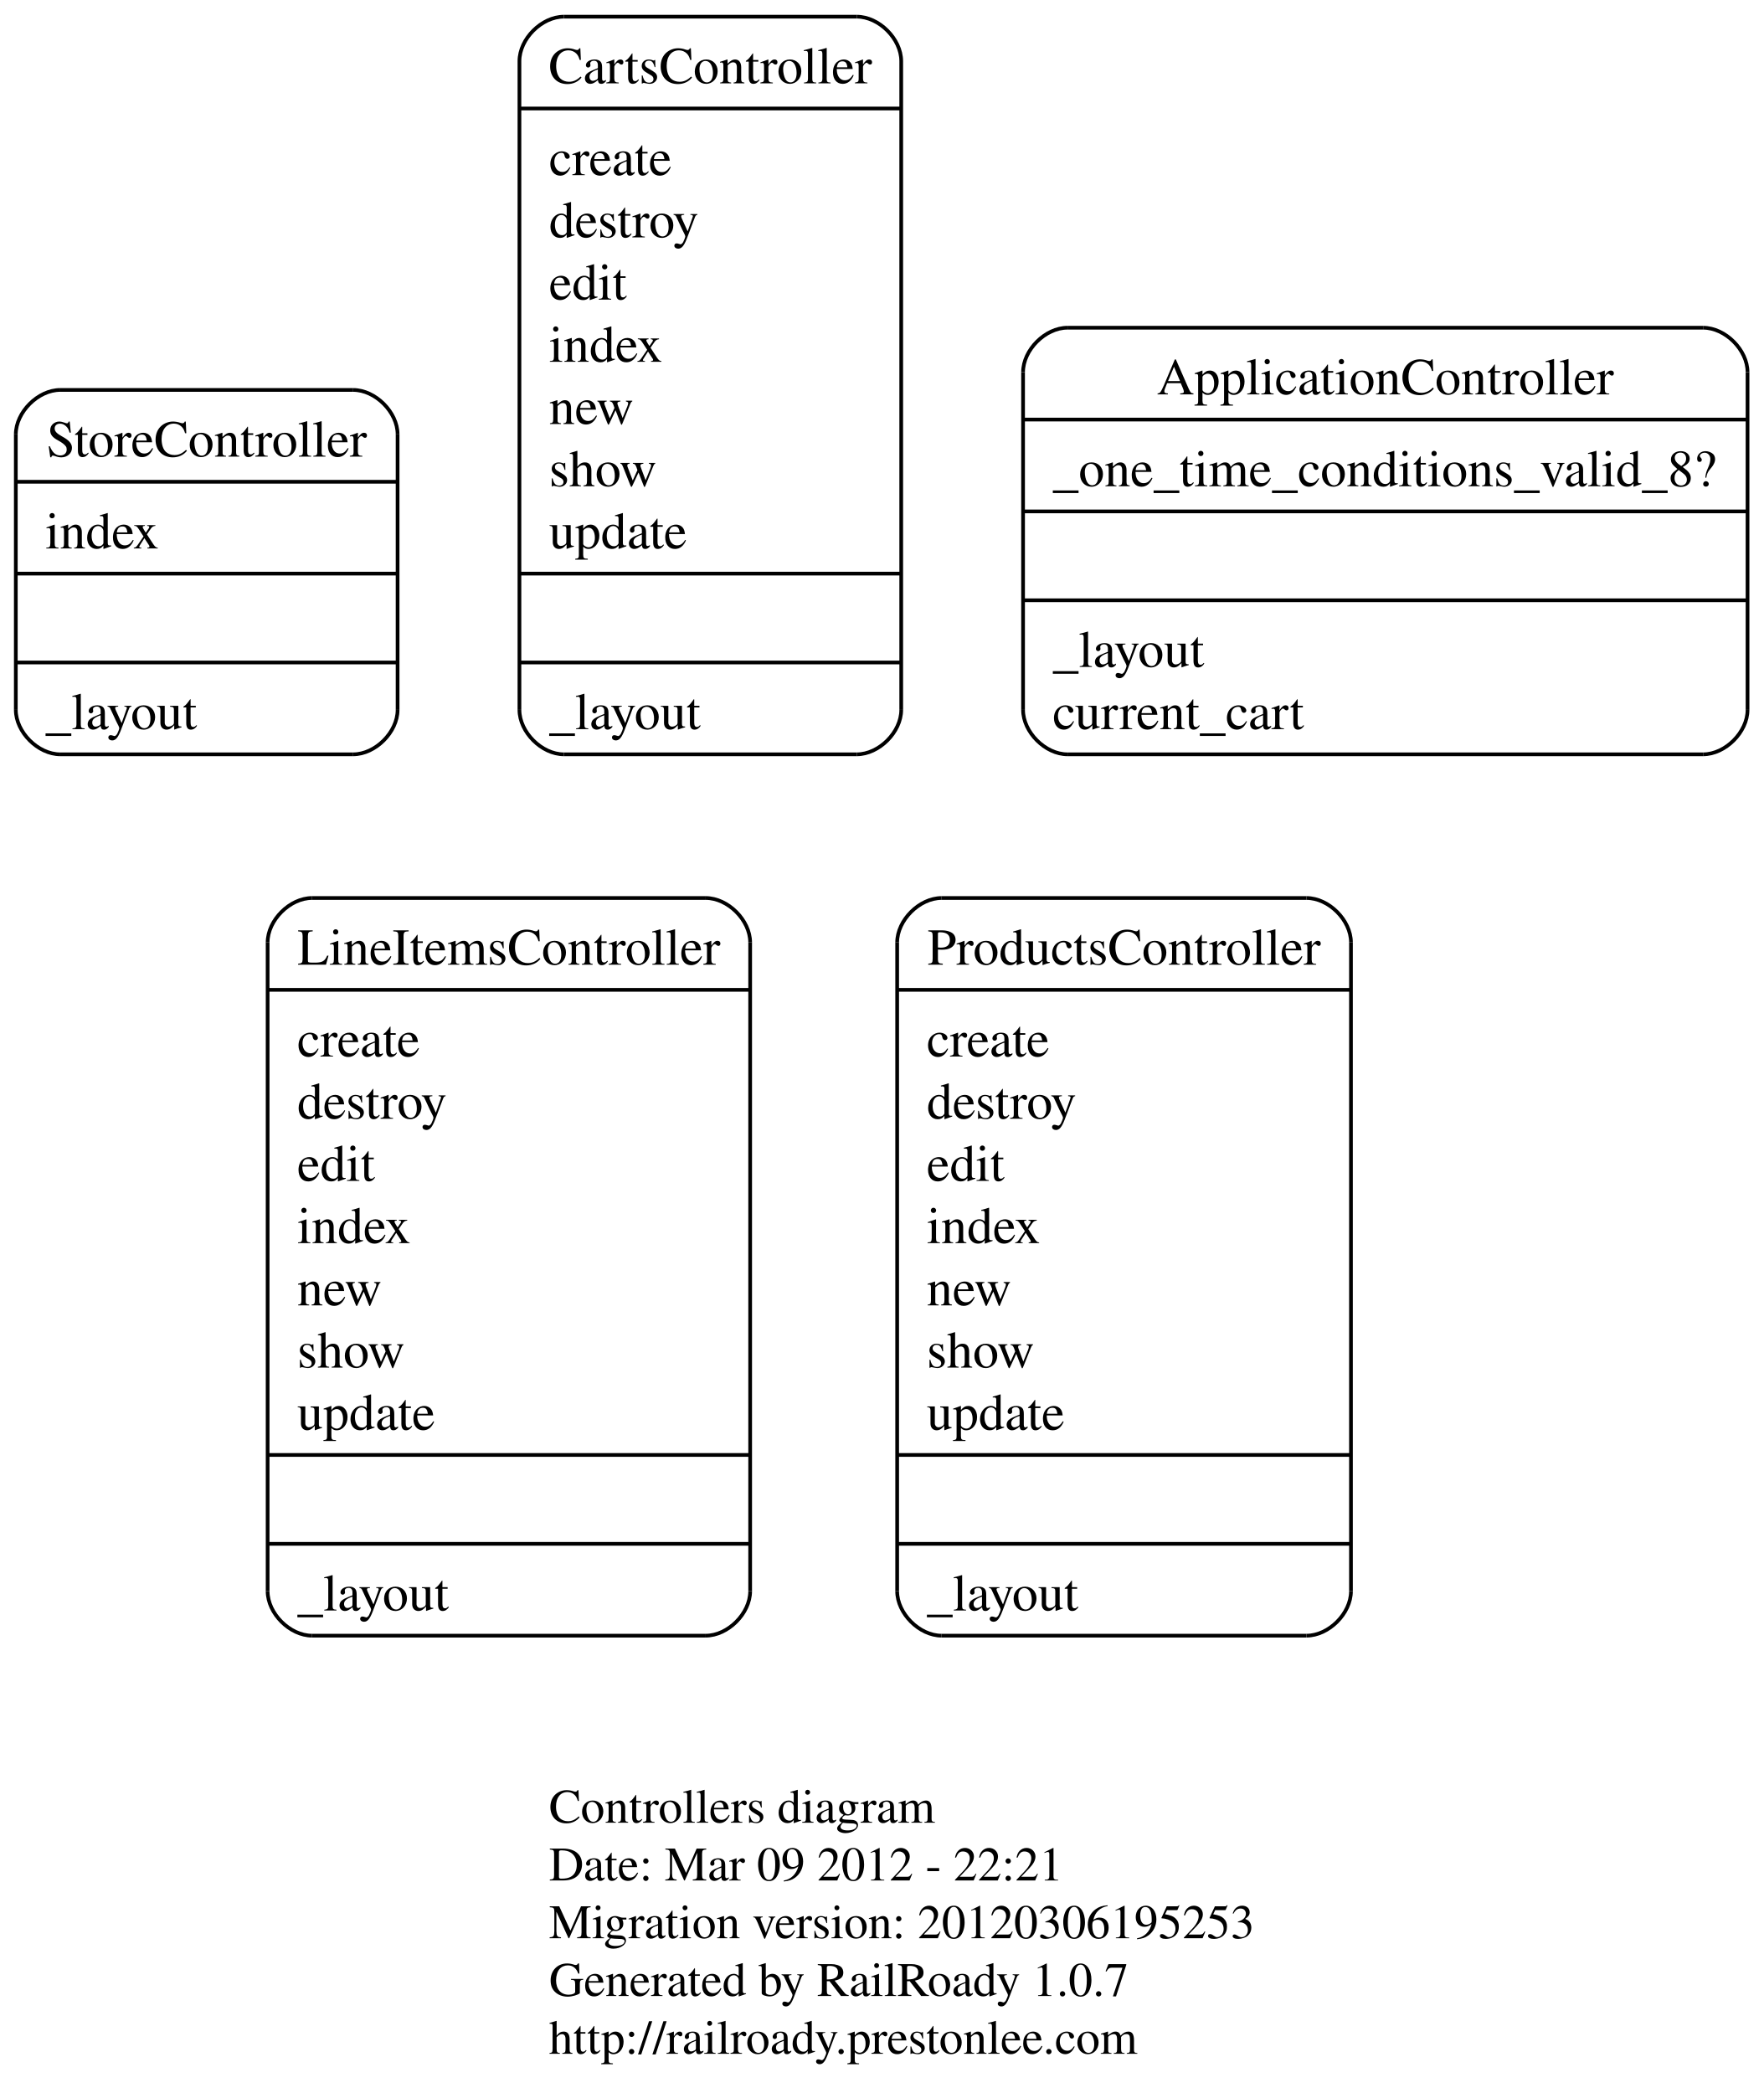
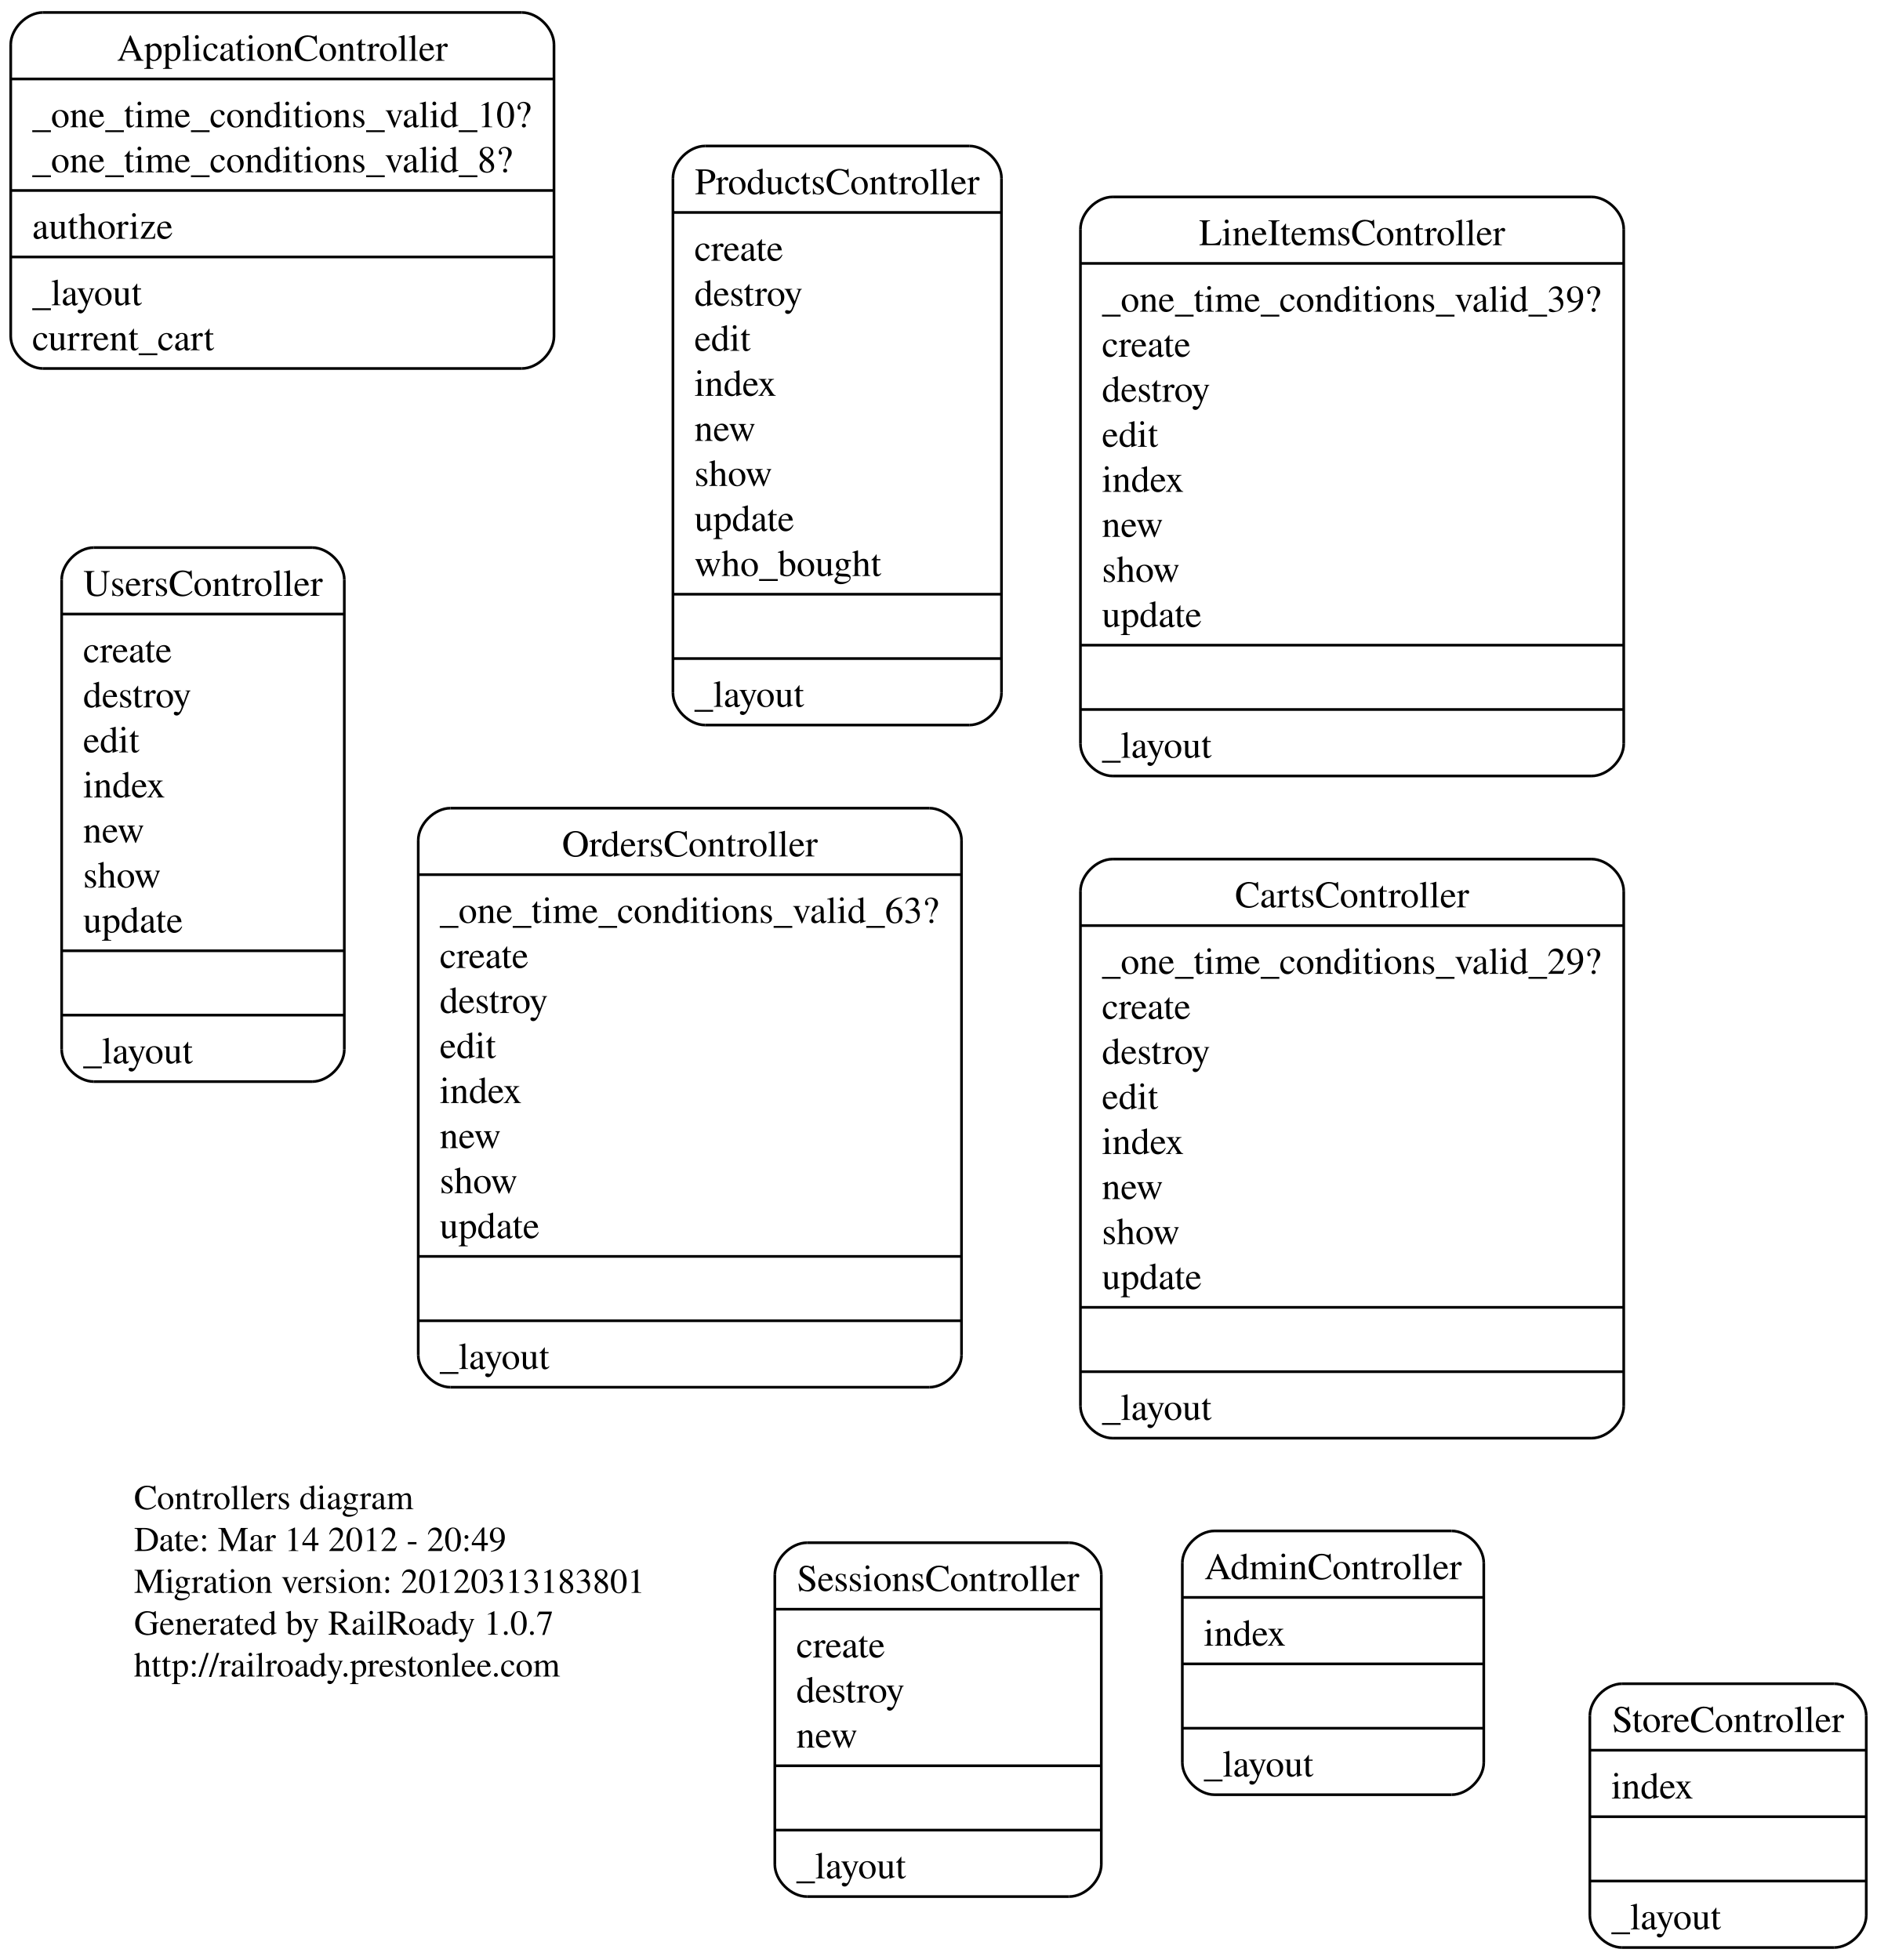
- <svg xmlns="http://www.w3.org/2000/svg" width="476pt" height="565pt" viewBox="0.00 0.00 475.63 565.20">
-   <g id="graph1" class="graph" transform="scale(1 1) rotate(0) translate(4 561.2)">
-     <polygon fill="white" stroke="white" points="-4,5 -4,-561.2 472.635,-561.2 472.635,5 -4,5" />
+ <svg xmlns="http://www.w3.org/2000/svg" width="700pt" height="731pt" viewBox="0.00 0.00 700.10 730.80">
+   <g id="graph1" class="graph" transform="scale(1 1) rotate(0) translate(4 726.8)">
+     <polygon fill="white" stroke="white" points="-4,5 -4,-726.8 697.097,-726.8 697.097,5 -4,5" />
    <g id="node1" class="node">
-       <text text-anchor="start" x="144" y="-69" font-family="Times,serif" font-size="13.00">Controllers diagram</text>
-       <text text-anchor="start" x="144" y="-53.4" font-family="Times,serif" font-size="13.00">Date: Mar 09 2012 - 22:21</text>
-       <text text-anchor="start" x="144" y="-37.8" font-family="Times,serif" font-size="13.00">Migration version: 20120306195253</text>
-       <text text-anchor="start" x="144" y="-22.2" font-family="Times,serif" font-size="13.00">Generated by RailRoady 1.0.7</text>
-       <text text-anchor="start" x="144" y="-6.6" font-family="Times,serif" font-size="13.00">http://railroady.prestonlee.com</text>
+       <text text-anchor="start" x="46" y="-164" font-family="Times,serif" font-size="13.00">Controllers diagram</text>
+       <text text-anchor="start" x="46" y="-148.4" font-family="Times,serif" font-size="13.00">Date: Mar 14 2012 - 20:49</text>
+       <text text-anchor="start" x="46" y="-132.8" font-family="Times,serif" font-size="13.00">Migration version: 20120313183801</text>
+       <text text-anchor="start" x="46" y="-117.2" font-family="Times,serif" font-size="13.00">Generated by RailRoady 1.0.7</text>
+       <text text-anchor="start" x="46" y="-101.6" font-family="Times,serif" font-size="13.00">http://railroady.prestonlee.com</text>
    </g>
    <g id="node2" class="node">
-       <polyline fill="none" stroke="black" points="284,-357.5 455.635,-357.5 " />
-       <path fill="none" stroke="black" d="M455.635,-357.5C461.635,-357.5 467.635,-363.5 467.635,-369.5" />
-       <polyline fill="none" stroke="black" points="467.635,-369.5 467.635,-460.7 " />
-       <path fill="none" stroke="black" d="M467.635,-460.7C467.635,-466.7 461.635,-472.7 455.635,-472.7" />
-       <polyline fill="none" stroke="black" points="455.635,-472.7 284,-472.7 " />
-       <path fill="none" stroke="black" d="M284,-472.7C278,-472.7 272,-466.7 272,-460.7" />
-       <polyline fill="none" stroke="black" points="272,-460.7 272,-369.5 " />
-       <path fill="none" stroke="black" d="M272,-369.5C272,-363.5 278,-357.5 284,-357.5" />
-       <text text-anchor="middle" x="369.817" y="-454.7" font-family="Times,serif" font-size="14.00">ApplicationController</text>
-       <polyline fill="none" stroke="black" points="272,-447.9 467.635,-447.9 " />
-       <text text-anchor="start" x="280" y="-429.9" font-family="Times,serif" font-size="14.00">_one_time_conditions_valid_8?</text>
-       <polyline fill="none" stroke="black" points="272,-423.1 467.635,-423.1 " />
-       <polyline fill="none" stroke="black" points="272,-399.1 467.635,-399.1 " />
-       <text text-anchor="start" x="280" y="-381.1" font-family="Times,serif" font-size="14.00">_layout</text>
-       <text text-anchor="start" x="280" y="-364.3" font-family="Times,serif" font-size="14.00">current_cart</text>
+       <polyline fill="none" stroke="black" points="449,-57.5 537.435,-57.5 " />
+       <path fill="none" stroke="black" d="M537.435,-57.5C543.435,-57.5 549.435,-63.5 549.435,-69.5" />
+       <polyline fill="none" stroke="black" points="549.435,-69.5 549.435,-143.9 " />
+       <path fill="none" stroke="black" d="M549.435,-143.9C549.435,-149.9 543.435,-155.9 537.435,-155.9" />
+       <polyline fill="none" stroke="black" points="537.435,-155.9 449,-155.9 " />
+       <path fill="none" stroke="black" d="M449,-155.9C443,-155.9 437,-149.9 437,-143.9" />
+       <polyline fill="none" stroke="black" points="437,-143.9 437,-69.5 " />
+       <path fill="none" stroke="black" d="M437,-69.5C437,-63.5 443,-57.5 449,-57.5" />
+       <text text-anchor="middle" x="493.217" y="-137.9" font-family="Times,serif" font-size="14.00">AdminController</text>
+       <polyline fill="none" stroke="black" points="437,-131.1 549.435,-131.1 " />
+       <text text-anchor="start" x="445" y="-113.1" font-family="Times,serif" font-size="14.00">index</text>
+       <polyline fill="none" stroke="black" points="437,-106.3 549.435,-106.3 " />
+       <polyline fill="none" stroke="black" points="437,-82.3 549.435,-82.3 " />
+       <text text-anchor="start" x="445" y="-64.3" font-family="Times,serif" font-size="14.00">_layout</text>
    </g>
    <g id="node3" class="node">
-       <polyline fill="none" stroke="black" points="148,-357.5 227.097,-357.5 " />
-       <path fill="none" stroke="black" d="M227.097,-357.5C233.097,-357.5 239.097,-363.5 239.097,-369.5" />
-       <polyline fill="none" stroke="black" points="239.097,-369.5 239.097,-544.7 " />
-       <path fill="none" stroke="black" d="M239.097,-544.7C239.097,-550.7 233.097,-556.7 227.097,-556.7" />
-       <polyline fill="none" stroke="black" points="227.097,-556.7 148,-556.7 " />
-       <path fill="none" stroke="black" d="M148,-556.7C142,-556.7 136,-550.7 136,-544.7" />
-       <polyline fill="none" stroke="black" points="136,-544.7 136,-369.5 " />
-       <path fill="none" stroke="black" d="M136,-369.5C136,-363.5 142,-357.5 148,-357.5" />
-       <text text-anchor="middle" x="187.548" y="-538.7" font-family="Times,serif" font-size="14.00">CartsController</text>
-       <polyline fill="none" stroke="black" points="136,-531.9 239.097,-531.9 " />
-       <text text-anchor="start" x="144" y="-513.9" font-family="Times,serif" font-size="14.00">create</text>
-       <text text-anchor="start" x="144" y="-497.1" font-family="Times,serif" font-size="14.00">destroy</text>
-       <text text-anchor="start" x="144" y="-480.3" font-family="Times,serif" font-size="14.00">edit</text>
-       <text text-anchor="start" x="144" y="-463.5" font-family="Times,serif" font-size="14.00">index</text>
-       <text text-anchor="start" x="144" y="-446.7" font-family="Times,serif" font-size="14.00">new</text>
-       <text text-anchor="start" x="144" y="-429.9" font-family="Times,serif" font-size="14.00">show</text>
-       <text text-anchor="start" x="144" y="-413.1" font-family="Times,serif" font-size="14.00">update</text>
-       <polyline fill="none" stroke="black" points="136,-406.3 239.097,-406.3 " />
-       <polyline fill="none" stroke="black" points="136,-382.3 239.097,-382.3 " />
-       <text text-anchor="start" x="144" y="-364.3" font-family="Times,serif" font-size="14.00">_layout</text>
+       <polyline fill="none" stroke="black" points="12,-589.5 190.635,-589.5 " />
+       <path fill="none" stroke="black" d="M190.635,-589.5C196.635,-589.5 202.635,-595.5 202.635,-601.5" />
+       <polyline fill="none" stroke="black" points="202.635,-601.5 202.635,-710.3 " />
+       <path fill="none" stroke="black" d="M202.635,-710.3C202.635,-716.3 196.635,-722.3 190.635,-722.3" />
+       <polyline fill="none" stroke="black" points="190.635,-722.3 12,-722.3 " />
+       <path fill="none" stroke="black" d="M12,-722.3C6,-722.3 0,-716.3 0,-710.3" />
+       <polyline fill="none" stroke="black" points="0,-710.3 0,-601.5 " />
+       <path fill="none" stroke="black" d="M0,-601.5C0,-595.5 6,-589.5 12,-589.5" />
+       <text text-anchor="middle" x="101.317" y="-704.3" font-family="Times,serif" font-size="14.00">ApplicationController</text>
+       <polyline fill="none" stroke="black" points="0,-697.5 202.635,-697.5 " />
+       <text text-anchor="start" x="8" y="-679.5" font-family="Times,serif" font-size="14.00">_one_time_conditions_valid_10?</text>
+       <text text-anchor="start" x="8" y="-662.7" font-family="Times,serif" font-size="14.00">_one_time_conditions_valid_8?</text>
+       <polyline fill="none" stroke="black" points="0,-655.9 202.635,-655.9 " />
+       <text text-anchor="start" x="8" y="-637.9" font-family="Times,serif" font-size="14.00">authorize</text>
+       <polyline fill="none" stroke="black" points="0,-631.1 202.635,-631.1 " />
+       <text text-anchor="start" x="8" y="-613.1" font-family="Times,serif" font-size="14.00">_layout</text>
+       <text text-anchor="start" x="8" y="-596.3" font-family="Times,serif" font-size="14.00">current_cart</text>
    </g>
    <g id="node4" class="node">
-       <polyline fill="none" stroke="black" points="80,-119.5 186.304,-119.5 " />
-       <path fill="none" stroke="black" d="M186.304,-119.5C192.304,-119.5 198.304,-125.5 198.304,-131.5" />
-       <polyline fill="none" stroke="black" points="198.304,-131.5 198.304,-306.7 " />
-       <path fill="none" stroke="black" d="M198.304,-306.7C198.304,-312.7 192.304,-318.7 186.304,-318.7" />
-       <polyline fill="none" stroke="black" points="186.304,-318.7 80,-318.7 " />
-       <path fill="none" stroke="black" d="M80,-318.7C74,-318.7 68,-312.7 68,-306.7" />
-       <polyline fill="none" stroke="black" points="68,-306.7 68,-131.5 " />
-       <path fill="none" stroke="black" d="M68,-131.5C68,-125.5 74,-119.5 80,-119.5" />
-       <text text-anchor="middle" x="133.152" y="-300.7" font-family="Times,serif" font-size="14.00">LineItemsController</text>
-       <polyline fill="none" stroke="black" points="68,-293.9 198.304,-293.9 " />
-       <text text-anchor="start" x="76" y="-275.9" font-family="Times,serif" font-size="14.00">create</text>
-       <text text-anchor="start" x="76" y="-259.1" font-family="Times,serif" font-size="14.00">destroy</text>
-       <text text-anchor="start" x="76" y="-242.3" font-family="Times,serif" font-size="14.00">edit</text>
-       <text text-anchor="start" x="76" y="-225.5" font-family="Times,serif" font-size="14.00">index</text>
-       <text text-anchor="start" x="76" y="-208.7" font-family="Times,serif" font-size="14.00">new</text>
-       <text text-anchor="start" x="76" y="-191.9" font-family="Times,serif" font-size="14.00">show</text>
-       <text text-anchor="start" x="76" y="-175.1" font-family="Times,serif" font-size="14.00">update</text>
-       <polyline fill="none" stroke="black" points="68,-168.3 198.304,-168.3 " />
-       <polyline fill="none" stroke="black" points="68,-144.3 198.304,-144.3 " />
-       <text text-anchor="start" x="76" y="-126.3" font-family="Times,serif" font-size="14.00">_layout</text>
+       <polyline fill="none" stroke="black" points="411,-190.5 589.635,-190.5 " />
+       <path fill="none" stroke="black" d="M589.635,-190.5C595.635,-190.5 601.635,-196.5 601.635,-202.5" />
+       <polyline fill="none" stroke="black" points="601.635,-202.5 601.635,-394.5 " />
+       <path fill="none" stroke="black" d="M601.635,-394.5C601.635,-400.5 595.635,-406.5 589.635,-406.5" />
+       <polyline fill="none" stroke="black" points="589.635,-406.5 411,-406.5 " />
+       <path fill="none" stroke="black" d="M411,-406.5C405,-406.5 399,-400.5 399,-394.5" />
+       <polyline fill="none" stroke="black" points="399,-394.5 399,-202.5 " />
+       <path fill="none" stroke="black" d="M399,-202.5C399,-196.5 405,-190.5 411,-190.5" />
+       <text text-anchor="middle" x="500.317" y="-388.5" font-family="Times,serif" font-size="14.00">CartsController</text>
+       <polyline fill="none" stroke="black" points="399,-381.7 601.635,-381.7 " />
+       <text text-anchor="start" x="407" y="-363.7" font-family="Times,serif" font-size="14.00">_one_time_conditions_valid_29?</text>
+       <text text-anchor="start" x="407" y="-346.9" font-family="Times,serif" font-size="14.00">create</text>
+       <text text-anchor="start" x="407" y="-330.1" font-family="Times,serif" font-size="14.00">destroy</text>
+       <text text-anchor="start" x="407" y="-313.3" font-family="Times,serif" font-size="14.00">edit</text>
+       <text text-anchor="start" x="407" y="-296.5" font-family="Times,serif" font-size="14.00">index</text>
+       <text text-anchor="start" x="407" y="-279.7" font-family="Times,serif" font-size="14.00">new</text>
+       <text text-anchor="start" x="407" y="-262.9" font-family="Times,serif" font-size="14.00">show</text>
+       <text text-anchor="start" x="407" y="-246.1" font-family="Times,serif" font-size="14.00">update</text>
+       <polyline fill="none" stroke="black" points="399,-239.3 601.635,-239.3 " />
+       <polyline fill="none" stroke="black" points="399,-215.3 601.635,-215.3 " />
+       <text text-anchor="start" x="407" y="-197.3" font-family="Times,serif" font-size="14.00">_layout</text>
    </g>
    <g id="node5" class="node">
-       <polyline fill="none" stroke="black" points="250,-119.5 348.545,-119.5 " />
-       <path fill="none" stroke="black" d="M348.545,-119.5C354.545,-119.5 360.545,-125.5 360.545,-131.5" />
-       <polyline fill="none" stroke="black" points="360.545,-131.5 360.545,-306.7 " />
-       <path fill="none" stroke="black" d="M360.545,-306.7C360.545,-312.7 354.545,-318.7 348.545,-318.7" />
-       <polyline fill="none" stroke="black" points="348.545,-318.7 250,-318.7 " />
-       <path fill="none" stroke="black" d="M250,-318.7C244,-318.7 238,-312.7 238,-306.7" />
-       <polyline fill="none" stroke="black" points="238,-306.7 238,-131.5 " />
-       <path fill="none" stroke="black" d="M238,-131.5C238,-125.5 244,-119.5 250,-119.5" />
-       <text text-anchor="middle" x="299.272" y="-300.7" font-family="Times,serif" font-size="14.00">ProductsController</text>
-       <polyline fill="none" stroke="black" points="238,-293.9 360.545,-293.9 " />
-       <text text-anchor="start" x="246" y="-275.9" font-family="Times,serif" font-size="14.00">create</text>
-       <text text-anchor="start" x="246" y="-259.1" font-family="Times,serif" font-size="14.00">destroy</text>
-       <text text-anchor="start" x="246" y="-242.3" font-family="Times,serif" font-size="14.00">edit</text>
-       <text text-anchor="start" x="246" y="-225.5" font-family="Times,serif" font-size="14.00">index</text>
-       <text text-anchor="start" x="246" y="-208.7" font-family="Times,serif" font-size="14.00">new</text>
-       <text text-anchor="start" x="246" y="-191.9" font-family="Times,serif" font-size="14.00">show</text>
-       <text text-anchor="start" x="246" y="-175.1" font-family="Times,serif" font-size="14.00">update</text>
-       <polyline fill="none" stroke="black" points="238,-168.3 360.545,-168.3 " />
-       <polyline fill="none" stroke="black" points="238,-144.3 360.545,-144.3 " />
-       <text text-anchor="start" x="246" y="-126.3" font-family="Times,serif" font-size="14.00">_layout</text>
+       <polyline fill="none" stroke="black" points="411,-437.5 589.635,-437.5 " />
+       <path fill="none" stroke="black" d="M589.635,-437.5C595.635,-437.5 601.635,-443.5 601.635,-449.5" />
+       <polyline fill="none" stroke="black" points="601.635,-449.5 601.635,-641.5 " />
+       <path fill="none" stroke="black" d="M601.635,-641.5C601.635,-647.5 595.635,-653.5 589.635,-653.5" />
+       <polyline fill="none" stroke="black" points="589.635,-653.5 411,-653.5 " />
+       <path fill="none" stroke="black" d="M411,-653.5C405,-653.5 399,-647.5 399,-641.5" />
+       <polyline fill="none" stroke="black" points="399,-641.5 399,-449.5 " />
+       <path fill="none" stroke="black" d="M399,-449.5C399,-443.5 405,-437.5 411,-437.5" />
+       <text text-anchor="middle" x="500.317" y="-635.5" font-family="Times,serif" font-size="14.00">LineItemsController</text>
+       <polyline fill="none" stroke="black" points="399,-628.7 601.635,-628.7 " />
+       <text text-anchor="start" x="407" y="-610.7" font-family="Times,serif" font-size="14.00">_one_time_conditions_valid_39?</text>
+       <text text-anchor="start" x="407" y="-593.9" font-family="Times,serif" font-size="14.00">create</text>
+       <text text-anchor="start" x="407" y="-577.1" font-family="Times,serif" font-size="14.00">destroy</text>
+       <text text-anchor="start" x="407" y="-560.3" font-family="Times,serif" font-size="14.00">edit</text>
+       <text text-anchor="start" x="407" y="-543.5" font-family="Times,serif" font-size="14.00">index</text>
+       <text text-anchor="start" x="407" y="-526.7" font-family="Times,serif" font-size="14.00">new</text>
+       <text text-anchor="start" x="407" y="-509.9" font-family="Times,serif" font-size="14.00">show</text>
+       <text text-anchor="start" x="407" y="-493.1" font-family="Times,serif" font-size="14.00">update</text>
+       <polyline fill="none" stroke="black" points="399,-486.3 601.635,-486.3 " />
+       <polyline fill="none" stroke="black" points="399,-462.3 601.635,-462.3 " />
+       <text text-anchor="start" x="407" y="-444.3" font-family="Times,serif" font-size="14.00">_layout</text>
    </g>
    <g id="node6" class="node">
-       <polyline fill="none" stroke="black" points="12,-357.5 91.097,-357.5 " />
-       <path fill="none" stroke="black" d="M91.097,-357.5C97.097,-357.5 103.097,-363.5 103.097,-369.5" />
-       <polyline fill="none" stroke="black" points="103.097,-369.5 103.097,-443.9 " />
-       <path fill="none" stroke="black" d="M103.097,-443.9C103.097,-449.9 97.097,-455.9 91.097,-455.9" />
-       <polyline fill="none" stroke="black" points="91.097,-455.9 12,-455.9 " />
-       <path fill="none" stroke="black" d="M12,-455.9C6,-455.9 0,-449.9 0,-443.9" />
-       <polyline fill="none" stroke="black" points="0,-443.9 0,-369.5 " />
-       <path fill="none" stroke="black" d="M0,-369.5C0,-363.5 6,-357.5 12,-357.5" />
-       <text text-anchor="middle" x="51.548" y="-437.9" font-family="Times,serif" font-size="14.00">StoreController</text>
-       <polyline fill="none" stroke="black" points="0,-431.1 103.097,-431.1 " />
-       <text text-anchor="start" x="8" y="-413.1" font-family="Times,serif" font-size="14.00">index</text>
-       <polyline fill="none" stroke="black" points="0,-406.3 103.097,-406.3 " />
-       <polyline fill="none" stroke="black" points="0,-382.3 103.097,-382.3 " />
-       <text text-anchor="start" x="8" y="-364.3" font-family="Times,serif" font-size="14.00">_layout</text>
+       <polyline fill="none" stroke="black" points="164,-209.5 342.635,-209.5 " />
+       <path fill="none" stroke="black" d="M342.635,-209.5C348.635,-209.5 354.635,-215.5 354.635,-221.5" />
+       <polyline fill="none" stroke="black" points="354.635,-221.5 354.635,-413.5 " />
+       <path fill="none" stroke="black" d="M354.635,-413.5C354.635,-419.5 348.635,-425.5 342.635,-425.5" />
+       <polyline fill="none" stroke="black" points="342.635,-425.5 164,-425.5 " />
+       <path fill="none" stroke="black" d="M164,-425.5C158,-425.5 152,-419.5 152,-413.5" />
+       <polyline fill="none" stroke="black" points="152,-413.5 152,-221.5 " />
+       <path fill="none" stroke="black" d="M152,-221.5C152,-215.5 158,-209.5 164,-209.5" />
+       <text text-anchor="middle" x="253.317" y="-407.5" font-family="Times,serif" font-size="14.00">OrdersController</text>
+       <polyline fill="none" stroke="black" points="152,-400.7 354.635,-400.7 " />
+       <text text-anchor="start" x="160" y="-382.7" font-family="Times,serif" font-size="14.00">_one_time_conditions_valid_63?</text>
+       <text text-anchor="start" x="160" y="-365.9" font-family="Times,serif" font-size="14.00">create</text>
+       <text text-anchor="start" x="160" y="-349.1" font-family="Times,serif" font-size="14.00">destroy</text>
+       <text text-anchor="start" x="160" y="-332.3" font-family="Times,serif" font-size="14.00">edit</text>
+       <text text-anchor="start" x="160" y="-315.5" font-family="Times,serif" font-size="14.00">index</text>
+       <text text-anchor="start" x="160" y="-298.7" font-family="Times,serif" font-size="14.00">new</text>
+       <text text-anchor="start" x="160" y="-281.9" font-family="Times,serif" font-size="14.00">show</text>
+       <text text-anchor="start" x="160" y="-265.1" font-family="Times,serif" font-size="14.00">update</text>
+       <polyline fill="none" stroke="black" points="152,-258.3 354.635,-258.3 " />
+       <polyline fill="none" stroke="black" points="152,-234.3 354.635,-234.3 " />
+       <text text-anchor="start" x="160" y="-216.3" font-family="Times,serif" font-size="14.00">_layout</text>
+     </g>
+     <g id="node7" class="node">
+       <polyline fill="none" stroke="black" points="259,-456.5 357.545,-456.5 " />
+       <path fill="none" stroke="black" d="M357.545,-456.5C363.545,-456.5 369.545,-462.5 369.545,-468.5" />
+       <polyline fill="none" stroke="black" points="369.545,-468.5 369.545,-660.5 " />
+       <path fill="none" stroke="black" d="M369.545,-660.5C369.545,-666.5 363.545,-672.5 357.545,-672.5" />
+       <polyline fill="none" stroke="black" points="357.545,-672.5 259,-672.5 " />
+       <path fill="none" stroke="black" d="M259,-672.5C253,-672.5 247,-666.5 247,-660.5" />
+       <polyline fill="none" stroke="black" points="247,-660.5 247,-468.5 " />
+       <path fill="none" stroke="black" d="M247,-468.5C247,-462.5 253,-456.5 259,-456.5" />
+       <text text-anchor="middle" x="308.272" y="-654.5" font-family="Times,serif" font-size="14.00">ProductsController</text>
+       <polyline fill="none" stroke="black" points="247,-647.7 369.545,-647.7 " />
+       <text text-anchor="start" x="255" y="-629.7" font-family="Times,serif" font-size="14.00">create</text>
+       <text text-anchor="start" x="255" y="-612.9" font-family="Times,serif" font-size="14.00">destroy</text>
+       <text text-anchor="start" x="255" y="-596.1" font-family="Times,serif" font-size="14.00">edit</text>
+       <text text-anchor="start" x="255" y="-579.3" font-family="Times,serif" font-size="14.00">index</text>
+       <text text-anchor="start" x="255" y="-562.5" font-family="Times,serif" font-size="14.00">new</text>
+       <text text-anchor="start" x="255" y="-545.7" font-family="Times,serif" font-size="14.00">show</text>
+       <text text-anchor="start" x="255" y="-528.9" font-family="Times,serif" font-size="14.00">update</text>
+       <text text-anchor="start" x="255" y="-512.1" font-family="Times,serif" font-size="14.00">who_bought</text>
+       <polyline fill="none" stroke="black" points="247,-505.3 369.545,-505.3 " />
+       <polyline fill="none" stroke="black" points="247,-481.3 369.545,-481.3 " />
+       <text text-anchor="start" x="255" y="-463.3" font-family="Times,serif" font-size="14.00">_layout</text>
+     </g>
+     <g id="node8" class="node">
+       <polyline fill="none" stroke="black" points="297,-19.5 394.779,-19.5 " />
+       <path fill="none" stroke="black" d="M394.779,-19.5C400.779,-19.5 406.779,-25.5 406.779,-31.5" />
+       <polyline fill="none" stroke="black" points="406.779,-31.5 406.779,-139.5 " />
+       <path fill="none" stroke="black" d="M406.779,-139.5C406.779,-145.5 400.779,-151.5 394.779,-151.5" />
+       <polyline fill="none" stroke="black" points="394.779,-151.5 297,-151.5 " />
+       <path fill="none" stroke="black" d="M297,-151.5C291,-151.5 285,-145.5 285,-139.5" />
+       <polyline fill="none" stroke="black" points="285,-139.5 285,-31.5 " />
+       <path fill="none" stroke="black" d="M285,-31.5C285,-25.5 291,-19.5 297,-19.5" />
+       <text text-anchor="middle" x="345.89" y="-133.5" font-family="Times,serif" font-size="14.00">SessionsController</text>
+       <polyline fill="none" stroke="black" points="285,-126.7 406.779,-126.7 " />
+       <text text-anchor="start" x="293" y="-108.7" font-family="Times,serif" font-size="14.00">create</text>
+       <text text-anchor="start" x="293" y="-91.9" font-family="Times,serif" font-size="14.00">destroy</text>
+       <text text-anchor="start" x="293" y="-75.1" font-family="Times,serif" font-size="14.00">new</text>
+       <polyline fill="none" stroke="black" points="285,-68.3 406.779,-68.3 " />
+       <polyline fill="none" stroke="black" points="285,-44.3 406.779,-44.3 " />
+       <text text-anchor="start" x="293" y="-26.3" font-family="Times,serif" font-size="14.00">_layout</text>
+     </g>
+     <g id="node9" class="node">
+       <polyline fill="none" stroke="black" points="601,-0.5 680.097,-0.5 " />
+       <path fill="none" stroke="black" d="M680.097,-0.5C686.097,-0.5 692.097,-6.5 692.097,-12.5" />
+       <polyline fill="none" stroke="black" points="692.097,-12.5 692.097,-86.9 " />
+       <path fill="none" stroke="black" d="M692.097,-86.9C692.097,-92.9 686.097,-98.9 680.097,-98.9" />
+       <polyline fill="none" stroke="black" points="680.097,-98.9 601,-98.9 " />
+       <path fill="none" stroke="black" d="M601,-98.9C595,-98.9 589,-92.9 589,-86.9" />
+       <polyline fill="none" stroke="black" points="589,-86.9 589,-12.5 " />
+       <path fill="none" stroke="black" d="M589,-12.5C589,-6.5 595,-0.5 601,-0.5" />
+       <text text-anchor="middle" x="640.548" y="-80.9" font-family="Times,serif" font-size="14.00">StoreController</text>
+       <polyline fill="none" stroke="black" points="589,-74.1 692.097,-74.1 " />
+       <text text-anchor="start" x="597" y="-56.1" font-family="Times,serif" font-size="14.00">index</text>
+       <polyline fill="none" stroke="black" points="589,-49.3 692.097,-49.3 " />
+       <polyline fill="none" stroke="black" points="589,-25.3 692.097,-25.3 " />
+       <text text-anchor="start" x="597" y="-7.3" font-family="Times,serif" font-size="14.00">_layout</text>
+     </g>
+     <g id="node10" class="node">
+       <polyline fill="none" stroke="black" points="31,-323.5 112.428,-323.5 " />
+       <path fill="none" stroke="black" d="M112.428,-323.5C118.428,-323.5 124.428,-329.5 124.428,-335.5" />
+       <polyline fill="none" stroke="black" points="124.428,-335.5 124.428,-510.7 " />
+       <path fill="none" stroke="black" d="M124.428,-510.7C124.428,-516.7 118.428,-522.7 112.428,-522.7" />
+       <polyline fill="none" stroke="black" points="112.428,-522.7 31,-522.7 " />
+       <path fill="none" stroke="black" d="M31,-522.7C25,-522.7 19,-516.7 19,-510.7" />
+       <polyline fill="none" stroke="black" points="19,-510.7 19,-335.5 " />
+       <path fill="none" stroke="black" d="M19,-335.5C19,-329.5 25,-323.5 31,-323.5" />
+       <text text-anchor="middle" x="71.714" y="-504.7" font-family="Times,serif" font-size="14.00">UsersController</text>
+       <polyline fill="none" stroke="black" points="19,-497.9 124.428,-497.9 " />
+       <text text-anchor="start" x="27" y="-479.9" font-family="Times,serif" font-size="14.00">create</text>
+       <text text-anchor="start" x="27" y="-463.1" font-family="Times,serif" font-size="14.00">destroy</text>
+       <text text-anchor="start" x="27" y="-446.3" font-family="Times,serif" font-size="14.00">edit</text>
+       <text text-anchor="start" x="27" y="-429.5" font-family="Times,serif" font-size="14.00">index</text>
+       <text text-anchor="start" x="27" y="-412.7" font-family="Times,serif" font-size="14.00">new</text>
+       <text text-anchor="start" x="27" y="-395.9" font-family="Times,serif" font-size="14.00">show</text>
+       <text text-anchor="start" x="27" y="-379.1" font-family="Times,serif" font-size="14.00">update</text>
+       <polyline fill="none" stroke="black" points="19,-372.3 124.428,-372.3 " />
+       <polyline fill="none" stroke="black" points="19,-348.3 124.428,-348.3 " />
+       <text text-anchor="start" x="27" y="-330.3" font-family="Times,serif" font-size="14.00">_layout</text>
    </g>
  </g>
</svg>
